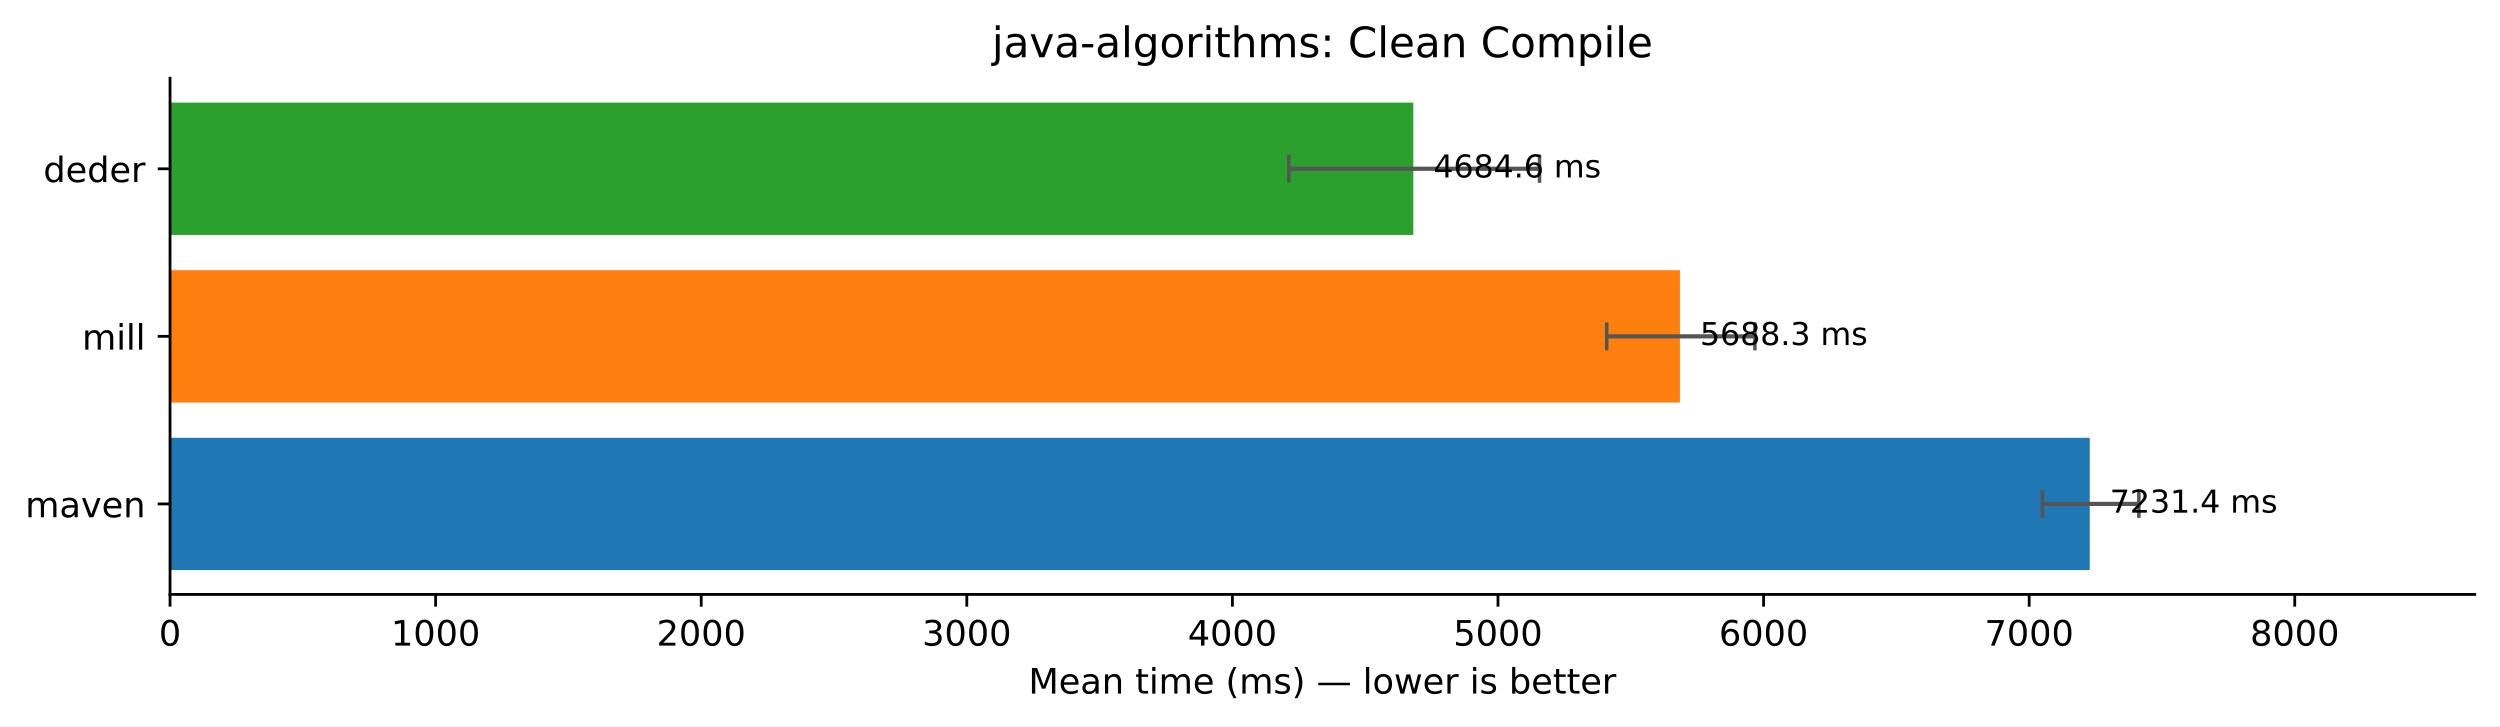
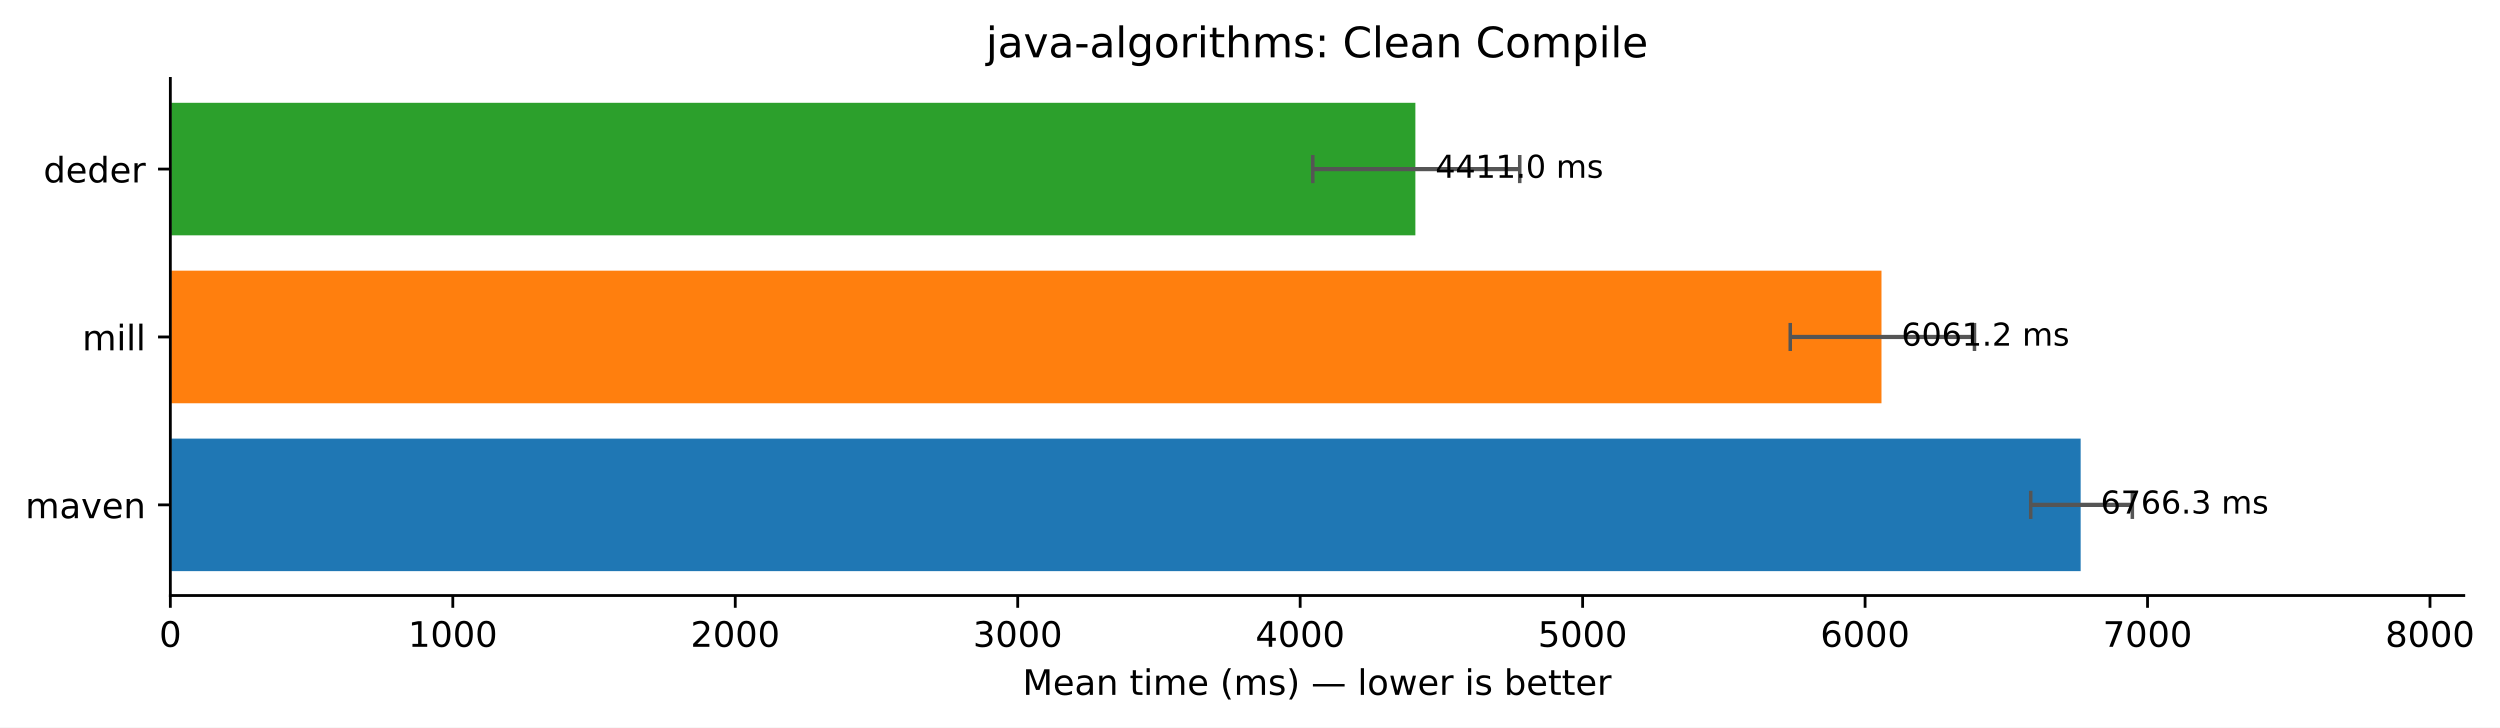
- <svg xmlns="http://www.w3.org/2000/svg" xmlns:xlink="http://www.w3.org/1999/xlink" width="712.788pt" height="207.034pt" viewBox="0 0 712.788 207.034" version="1.1">
+ <svg xmlns="http://www.w3.org/2000/svg" xmlns:xlink="http://www.w3.org/1999/xlink" width="711.473pt" height="207.034pt" viewBox="0 0 711.473 207.034" version="1.1">
  <defs>
    <style type="text/css">*{stroke-linejoin: round; stroke-linecap: butt}</style>
  </defs>
  <g id="figure_1">
    <g id="patch_1">
-       <path d="M 0 207.034  L 712.788 207.034  L 712.788 0  L 0 0  z " style="fill: #ffffff" />
+       <path d="M 0 207.034  L 711.473 207.034  L 711.473 0  L 0 0  z " style="fill: #ffffff" />
    </g>
    <g id="axes_1">
      <g id="patch_2">
-         <path d="M 48.478 169.478  L 705.588 169.478  L 705.588 22.318  L 48.478 22.318  z " style="fill: #ffffff" />
+         <path d="M 48.478 169.478  L 701.162 169.478  L 701.162 22.318  L 48.478 22.318  z " style="fill: #ffffff" />
      </g>
      <g id="patch_3">
-         <path d="M 48.478 162.789  L 596.07 162.789  L 596.07 124.566  L 48.478 124.566  z " clip-path="url(#p65ac03892c)" style="fill: #1f77b4; stroke: #ffffff; stroke-width: 0.5; stroke-linejoin: miter" />
+         <path d="M 48.478 162.789  L 592.382 162.789  L 592.382 124.566  L 48.478 124.566  z " clip-path="url(#pa1341f1d83)" style="fill: #1f77b4; stroke: #ffffff; stroke-width: 0.5; stroke-linejoin: miter" />
      </g>
      <g id="patch_4">
-         <path d="M 48.478 115.01  L 479.221 115.01  L 479.221 76.786  L 48.478 76.786  z " clip-path="url(#p65ac03892c)" style="fill: #ff7f0e; stroke: #ffffff; stroke-width: 0.5; stroke-linejoin: miter" />
+         <path d="M 48.478 115.01  L 535.699 115.01  L 535.699 76.786  L 48.478 76.786  z " clip-path="url(#pa1341f1d83)" style="fill: #ff7f0e; stroke: #ffffff; stroke-width: 0.5; stroke-linejoin: miter" />
      </g>
      <g id="patch_5">
-         <path d="M 48.478 67.231  L 403.212 67.231  L 403.212 29.007  L 48.478 29.007  z " clip-path="url(#p65ac03892c)" style="fill: #2ca02c; stroke: #ffffff; stroke-width: 0.5; stroke-linejoin: miter" />
+         <path d="M 48.478 67.231  L 403.05 67.231  L 403.05 29.007  L 48.478 29.007  z " clip-path="url(#pa1341f1d83)" style="fill: #2ca02c; stroke: #ffffff; stroke-width: 0.5; stroke-linejoin: miter" />
      </g>
      <g id="matplotlib.axis_1">
        <g id="xtick_1">
          <g id="line2d_1">
            <defs>
-               <path id="m647075b4b7" d="M 0 0  L 0 3.5  " style="stroke: #000000; stroke-width: 0.8" />
+               <path id="ma9747831ec" d="M 0 0  L 0 3.5  " style="stroke: #000000; stroke-width: 0.8" />
            </defs>
            <g>
-               <use xlink:href="#m647075b4b7" x="48.478" y="169.478" style="stroke: #000000; stroke-width: 0.8" />
+               <use xlink:href="#ma9747831ec" x="48.478" y="169.478" style="stroke: #000000; stroke-width: 0.8" />
            </g>
          </g>
          <g id="text_1">
            <g transform="translate(45.29688 184.0766) scale(0.1 -0.1)">
              <defs>
                <path id="DejaVuSans-30" d="M 2034 4250  Q 1547 4250 1301 3770  Q 1056 3291 1056 2328  Q 1056 1369 1301 889  Q 1547 409 2034 409  Q 2525 409 2770 889  Q 3016 1369 3016 2328  Q 3016 3291 2770 3770  Q 2525 4250 2034 4250  z M 2034 4750  Q 2819 4750 3233 4129  Q 3647 3509 3647 2328  Q 3647 1150 3233 529  Q 2819 -91 2034 -91  Q 1250 -91 836 529  Q 422 1150 422 2328  Q 422 3509 836 4129  Q 1250 4750 2034 4750  z " transform="scale(0.015625)" />
              </defs>
              <use xlink:href="#DejaVuSans-30" />
            </g>
          </g>
        </g>
        <g id="xtick_2">
          <g id="line2d_2">
            <g>
-               <use xlink:href="#m647075b4b7" x="124.202" y="169.478" style="stroke: #000000; stroke-width: 0.8" />
+               <use xlink:href="#ma9747831ec" x="128.862" y="169.478" style="stroke: #000000; stroke-width: 0.8" />
            </g>
          </g>
          <g id="text_2">
-             <g transform="translate(111.4772 184.0766) scale(0.1 -0.1)">
+             <g transform="translate(116.1369 184.0766) scale(0.1 -0.1)">
              <defs>
                <path id="DejaVuSans-31" d="M 794 531  L 1825 531  L 1825 4091  L 703 3866  L 703 4441  L 1819 4666  L 2450 4666  L 2450 531  L 3481 531  L 3481 0  L 794 0  L 794 531  z " transform="scale(0.015625)" />
              </defs>
              <use xlink:href="#DejaVuSans-31" />
              <use xlink:href="#DejaVuSans-30" transform="translate(63.62305 0)" />
              <use xlink:href="#DejaVuSans-30" transform="translate(127.2461 0)" />
              <use xlink:href="#DejaVuSans-30" transform="translate(190.8691 0)" />
            </g>
          </g>
        </g>
        <g id="xtick_3">
          <g id="line2d_3">
            <g>
-               <use xlink:href="#m647075b4b7" x="199.926" y="169.478" style="stroke: #000000; stroke-width: 0.8" />
+               <use xlink:href="#ma9747831ec" x="209.246" y="169.478" style="stroke: #000000; stroke-width: 0.8" />
            </g>
          </g>
          <g id="text_3">
-             <g transform="translate(187.2012 184.0766) scale(0.1 -0.1)">
+             <g transform="translate(196.5207 184.0766) scale(0.1 -0.1)">
              <defs>
                <path id="DejaVuSans-32" d="M 1228 531  L 3431 531  L 3431 0  L 469 0  L 469 531  Q 828 903 1448 1529  Q 2069 2156 2228 2338  Q 2531 2678 2651 2914  Q 2772 3150 2772 3378  Q 2772 3750 2511 3984  Q 2250 4219 1831 4219  Q 1534 4219 1204 4116  Q 875 4013 500 3803  L 500 4441  Q 881 4594 1212 4672  Q 1544 4750 1819 4750  Q 2544 4750 2975 4387  Q 3406 4025 3406 3419  Q 3406 3131 3298 2873  Q 3191 2616 2906 2266  Q 2828 2175 2409 1742  Q 1991 1309 1228 531  z " transform="scale(0.015625)" />
              </defs>
              <use xlink:href="#DejaVuSans-32" />
              <use xlink:href="#DejaVuSans-30" transform="translate(63.62305 0)" />
              <use xlink:href="#DejaVuSans-30" transform="translate(127.2461 0)" />
              <use xlink:href="#DejaVuSans-30" transform="translate(190.8691 0)" />
            </g>
          </g>
        </g>
        <g id="xtick_4">
          <g id="line2d_4">
            <g>
-               <use xlink:href="#m647075b4b7" x="275.65" y="169.478" style="stroke: #000000; stroke-width: 0.8" />
+               <use xlink:href="#ma9747831ec" x="289.63" y="169.478" style="stroke: #000000; stroke-width: 0.8" />
            </g>
          </g>
          <g id="text_4">
-             <g transform="translate(262.9252 184.0766) scale(0.1 -0.1)">
+             <g transform="translate(276.9045 184.0766) scale(0.1 -0.1)">
              <defs>
                <path id="DejaVuSans-33" d="M 2597 2516  Q 3050 2419 3304 2112  Q 3559 1806 3559 1356  Q 3559 666 3084 287  Q 2609 -91 1734 -91  Q 1441 -91 1130 -33  Q 819 25 488 141  L 488 750  Q 750 597 1062 519  Q 1375 441 1716 441  Q 2309 441 2620 675  Q 2931 909 2931 1356  Q 2931 1769 2642 2001  Q 2353 2234 1838 2234  L 1294 2234  L 1294 2753  L 1863 2753  Q 2328 2753 2575 2939  Q 2822 3125 2822 3475  Q 2822 3834 2567 4026  Q 2313 4219 1838 4219  Q 1578 4219 1281 4162  Q 984 4106 628 3988  L 628 4550  Q 988 4650 1302 4700  Q 1616 4750 1894 4750  Q 2613 4750 3031 4423  Q 3450 4097 3450 3541  Q 3450 3153 3228 2886  Q 3006 2619 2597 2516  z " transform="scale(0.015625)" />
              </defs>
              <use xlink:href="#DejaVuSans-33" />
              <use xlink:href="#DejaVuSans-30" transform="translate(63.62305 0)" />
              <use xlink:href="#DejaVuSans-30" transform="translate(127.2461 0)" />
              <use xlink:href="#DejaVuSans-30" transform="translate(190.8691 0)" />
            </g>
          </g>
        </g>
        <g id="xtick_5">
          <g id="line2d_5">
            <g>
-               <use xlink:href="#m647075b4b7" x="351.374" y="169.478" style="stroke: #000000; stroke-width: 0.8" />
+               <use xlink:href="#ma9747831ec" x="370.013" y="169.478" style="stroke: #000000; stroke-width: 0.8" />
            </g>
          </g>
          <g id="text_5">
-             <g transform="translate(338.6493 184.0766) scale(0.1 -0.1)">
+             <g transform="translate(357.2883 184.0766) scale(0.1 -0.1)">
              <defs>
                <path id="DejaVuSans-34" d="M 2419 4116  L 825 1625  L 2419 1625  L 2419 4116  z M 2253 4666  L 3047 4666  L 3047 1625  L 3713 1625  L 3713 1100  L 3047 1100  L 3047 0  L 2419 0  L 2419 1100  L 313 1100  L 313 1709  L 2253 4666  z " transform="scale(0.015625)" />
              </defs>
              <use xlink:href="#DejaVuSans-34" />
              <use xlink:href="#DejaVuSans-30" transform="translate(63.62305 0)" />
              <use xlink:href="#DejaVuSans-30" transform="translate(127.2461 0)" />
              <use xlink:href="#DejaVuSans-30" transform="translate(190.8691 0)" />
            </g>
          </g>
        </g>
        <g id="xtick_6">
          <g id="line2d_6">
            <g>
-               <use xlink:href="#m647075b4b7" x="427.098" y="169.478" style="stroke: #000000; stroke-width: 0.8" />
+               <use xlink:href="#ma9747831ec" x="450.397" y="169.478" style="stroke: #000000; stroke-width: 0.8" />
            </g>
          </g>
          <g id="text_6">
-             <g transform="translate(414.3733 184.0766) scale(0.1 -0.1)">
+             <g transform="translate(437.6721 184.0766) scale(0.1 -0.1)">
              <defs>
                <path id="DejaVuSans-35" d="M 691 4666  L 3169 4666  L 3169 4134  L 1269 4134  L 1269 2991  Q 1406 3038 1543 3061  Q 1681 3084 1819 3084  Q 2600 3084 3056 2656  Q 3513 2228 3513 1497  Q 3513 744 3044 326  Q 2575 -91 1722 -91  Q 1428 -91 1123 -41  Q 819 9 494 109  L 494 744  Q 775 591 1075 516  Q 1375 441 1709 441  Q 2250 441 2565 725  Q 2881 1009 2881 1497  Q 2881 1984 2565 2268  Q 2250 2553 1709 2553  Q 1456 2553 1204 2497  Q 953 2441 691 2322  L 691 4666  z " transform="scale(0.015625)" />
              </defs>
              <use xlink:href="#DejaVuSans-35" />
              <use xlink:href="#DejaVuSans-30" transform="translate(63.62305 0)" />
              <use xlink:href="#DejaVuSans-30" transform="translate(127.2461 0)" />
              <use xlink:href="#DejaVuSans-30" transform="translate(190.8691 0)" />
            </g>
          </g>
        </g>
        <g id="xtick_7">
          <g id="line2d_7">
            <g>
-               <use xlink:href="#m647075b4b7" x="502.822" y="169.478" style="stroke: #000000; stroke-width: 0.8" />
+               <use xlink:href="#ma9747831ec" x="530.781" y="169.478" style="stroke: #000000; stroke-width: 0.8" />
            </g>
          </g>
          <g id="text_7">
-             <g transform="translate(490.0974 184.0766) scale(0.1 -0.1)">
+             <g transform="translate(518.0559 184.0766) scale(0.1 -0.1)">
              <defs>
                <path id="DejaVuSans-36" d="M 2113 2584  Q 1688 2584 1439 2293  Q 1191 2003 1191 1497  Q 1191 994 1439 701  Q 1688 409 2113 409  Q 2538 409 2786 701  Q 3034 994 3034 1497  Q 3034 2003 2786 2293  Q 2538 2584 2113 2584  z M 3366 4563  L 3366 3988  Q 3128 4100 2886 4159  Q 2644 4219 2406 4219  Q 1781 4219 1451 3797  Q 1122 3375 1075 2522  Q 1259 2794 1537 2939  Q 1816 3084 2150 3084  Q 2853 3084 3261 2657  Q 3669 2231 3669 1497  Q 3669 778 3244 343  Q 2819 -91 2113 -91  Q 1303 -91 875 529  Q 447 1150 447 2328  Q 447 3434 972 4092  Q 1497 4750 2381 4750  Q 2619 4750 2861 4703  Q 3103 4656 3366 4563  z " transform="scale(0.015625)" />
              </defs>
              <use xlink:href="#DejaVuSans-36" />
              <use xlink:href="#DejaVuSans-30" transform="translate(63.62305 0)" />
              <use xlink:href="#DejaVuSans-30" transform="translate(127.2461 0)" />
              <use xlink:href="#DejaVuSans-30" transform="translate(190.8691 0)" />
            </g>
          </g>
        </g>
        <g id="xtick_8">
          <g id="line2d_8">
            <g>
-               <use xlink:href="#m647075b4b7" x="578.546" y="169.478" style="stroke: #000000; stroke-width: 0.8" />
+               <use xlink:href="#ma9747831ec" x="611.165" y="169.478" style="stroke: #000000; stroke-width: 0.8" />
            </g>
          </g>
          <g id="text_8">
-             <g transform="translate(565.8214 184.0766) scale(0.1 -0.1)">
+             <g transform="translate(598.4397 184.0766) scale(0.1 -0.1)">
              <defs>
                <path id="DejaVuSans-37" d="M 525 4666  L 3525 4666  L 3525 4397  L 1831 0  L 1172 0  L 2766 4134  L 525 4134  L 525 4666  z " transform="scale(0.015625)" />
              </defs>
              <use xlink:href="#DejaVuSans-37" />
              <use xlink:href="#DejaVuSans-30" transform="translate(63.62305 0)" />
              <use xlink:href="#DejaVuSans-30" transform="translate(127.2461 0)" />
              <use xlink:href="#DejaVuSans-30" transform="translate(190.8691 0)" />
            </g>
          </g>
        </g>
        <g id="xtick_9">
          <g id="line2d_9">
            <g>
-               <use xlink:href="#m647075b4b7" x="654.27" y="169.478" style="stroke: #000000; stroke-width: 0.8" />
+               <use xlink:href="#ma9747831ec" x="691.548" y="169.478" style="stroke: #000000; stroke-width: 0.8" />
            </g>
          </g>
          <g id="text_9">
-             <g transform="translate(641.5454 184.0766) scale(0.1 -0.1)">
+             <g transform="translate(678.8235 184.0766) scale(0.1 -0.1)">
              <defs>
                <path id="DejaVuSans-38" d="M 2034 2216  Q 1584 2216 1326 1975  Q 1069 1734 1069 1313  Q 1069 891 1326 650  Q 1584 409 2034 409  Q 2484 409 2743 651  Q 3003 894 3003 1313  Q 3003 1734 2745 1975  Q 2488 2216 2034 2216  z M 1403 2484  Q 997 2584 770 2862  Q 544 3141 544 3541  Q 544 4100 942 4425  Q 1341 4750 2034 4750  Q 2731 4750 3128 4425  Q 3525 4100 3525 3541  Q 3525 3141 3298 2862  Q 3072 2584 2669 2484  Q 3125 2378 3379 2068  Q 3634 1759 3634 1313  Q 3634 634 3220 271  Q 2806 -91 2034 -91  Q 1263 -91 848 271  Q 434 634 434 1313  Q 434 1759 690 2068  Q 947 2378 1403 2484  z M 1172 3481  Q 1172 3119 1398 2916  Q 1625 2713 2034 2713  Q 2441 2713 2670 2916  Q 2900 3119 2900 3481  Q 2900 3844 2670 4047  Q 2441 4250 2034 4250  Q 1625 4250 1398 4047  Q 1172 3844 1172 3481  z " transform="scale(0.015625)" />
              </defs>
              <use xlink:href="#DejaVuSans-38" />
              <use xlink:href="#DejaVuSans-30" transform="translate(63.62305 0)" />
              <use xlink:href="#DejaVuSans-30" transform="translate(127.2461 0)" />
              <use xlink:href="#DejaVuSans-30" transform="translate(190.8691 0)" />
            </g>
          </g>
        </g>
        <g id="text_10">
-           <g transform="translate(293.2362 197.7547) scale(0.1 -0.1)">
+           <g transform="translate(291.0233 197.7547) scale(0.1 -0.1)">
            <defs>
              <path id="DejaVuSans-4d" d="M 628 4666  L 1569 4666  L 2759 1491  L 3956 4666  L 4897 4666  L 4897 0  L 4281 0  L 4281 4097  L 3078 897  L 2444 897  L 1241 4097  L 1241 0  L 628 0  L 628 4666  z " transform="scale(0.015625)" />
              <path id="DejaVuSans-65" d="M 3597 1894  L 3597 1613  L 953 1613  Q 991 1019 1311 708  Q 1631 397 2203 397  Q 2534 397 2845 478  Q 3156 559 3463 722  L 3463 178  Q 3153 47 2828 -22  Q 2503 -91 2169 -91  Q 1331 -91 842 396  Q 353 884 353 1716  Q 353 2575 817 3079  Q 1281 3584 2069 3584  Q 2775 3584 3186 3129  Q 3597 2675 3597 1894  z M 3022 2063  Q 3016 2534 2758 2815  Q 2500 3097 2075 3097  Q 1594 3097 1305 2825  Q 1016 2553 972 2059  L 3022 2063  z " transform="scale(0.015625)" />
              <path id="DejaVuSans-61" d="M 2194 1759  Q 1497 1759 1228 1600  Q 959 1441 959 1056  Q 959 750 1161 570  Q 1363 391 1709 391  Q 2188 391 2477 730  Q 2766 1069 2766 1631  L 2766 1759  L 2194 1759  z M 3341 1997  L 3341 0  L 2766 0  L 2766 531  Q 2569 213 2275 61  Q 1981 -91 1556 -91  Q 1019 -91 701 211  Q 384 513 384 1019  Q 384 1609 779 1909  Q 1175 2209 1959 2209  L 2766 2209  L 2766 2266  Q 2766 2663 2505 2880  Q 2244 3097 1772 3097  Q 1472 3097 1187 3025  Q 903 2953 641 2809  L 641 3341  Q 956 3463 1253 3523  Q 1550 3584 1831 3584  Q 2591 3584 2966 3190  Q 3341 2797 3341 1997  z " transform="scale(0.015625)" />
              <path id="DejaVuSans-6e" d="M 3513 2113  L 3513 0  L 2938 0  L 2938 2094  Q 2938 2591 2744 2837  Q 2550 3084 2163 3084  Q 1697 3084 1428 2787  Q 1159 2491 1159 1978  L 1159 0  L 581 0  L 581 3500  L 1159 3500  L 1159 2956  Q 1366 3272 1645 3428  Q 1925 3584 2291 3584  Q 2894 3584 3203 3211  Q 3513 2838 3513 2113  z " transform="scale(0.015625)" />
              <path id="DejaVuSans-20" transform="scale(0.015625)" />
              <path id="DejaVuSans-74" d="M 1172 4494  L 1172 3500  L 2356 3500  L 2356 3053  L 1172 3053  L 1172 1153  Q 1172 725 1289 603  Q 1406 481 1766 481  L 2356 481  L 2356 0  L 1766 0  Q 1100 0 847 248  Q 594 497 594 1153  L 594 3053  L 172 3053  L 172 3500  L 594 3500  L 594 4494  L 1172 4494  z " transform="scale(0.015625)" />
              <path id="DejaVuSans-69" d="M 603 3500  L 1178 3500  L 1178 0  L 603 0  L 603 3500  z M 603 4863  L 1178 4863  L 1178 4134  L 603 4134  L 603 4863  z " transform="scale(0.015625)" />
              <path id="DejaVuSans-6d" d="M 3328 2828  Q 3544 3216 3844 3400  Q 4144 3584 4550 3584  Q 5097 3584 5394 3201  Q 5691 2819 5691 2113  L 5691 0  L 5113 0  L 5113 2094  Q 5113 2597 4934 2840  Q 4756 3084 4391 3084  Q 3944 3084 3684 2787  Q 3425 2491 3425 1978  L 3425 0  L 2847 0  L 2847 2094  Q 2847 2600 2669 2842  Q 2491 3084 2119 3084  Q 1678 3084 1418 2786  Q 1159 2488 1159 1978  L 1159 0  L 581 0  L 581 3500  L 1159 3500  L 1159 2956  Q 1356 3278 1631 3431  Q 1906 3584 2284 3584  Q 2666 3584 2933 3390  Q 3200 3197 3328 2828  z " transform="scale(0.015625)" />
              <path id="DejaVuSans-28" d="M 1984 4856  Q 1566 4138 1362 3434  Q 1159 2731 1159 2009  Q 1159 1288 1364 580  Q 1569 -128 1984 -844  L 1484 -844  Q 1016 -109 783 600  Q 550 1309 550 2009  Q 550 2706 781 3412  Q 1013 4119 1484 4856  L 1984 4856  z " transform="scale(0.015625)" />
              <path id="DejaVuSans-73" d="M 2834 3397  L 2834 2853  Q 2591 2978 2328 3040  Q 2066 3103 1784 3103  Q 1356 3103 1142 2972  Q 928 2841 928 2578  Q 928 2378 1081 2264  Q 1234 2150 1697 2047  L 1894 2003  Q 2506 1872 2764 1633  Q 3022 1394 3022 966  Q 3022 478 2636 193  Q 2250 -91 1575 -91  Q 1294 -91 989 -36  Q 684 19 347 128  L 347 722  Q 666 556 975 473  Q 1284 391 1588 391  Q 1994 391 2212 530  Q 2431 669 2431 922  Q 2431 1156 2273 1281  Q 2116 1406 1581 1522  L 1381 1569  Q 847 1681 609 1914  Q 372 2147 372 2553  Q 372 3047 722 3315  Q 1072 3584 1716 3584  Q 2034 3584 2315 3537  Q 2597 3491 2834 3397  z " transform="scale(0.015625)" />
              <path id="DejaVuSans-29" d="M 513 4856  L 1013 4856  Q 1481 4119 1714 3412  Q 1947 2706 1947 2009  Q 1947 1309 1714 600  Q 1481 -109 1013 -844  L 513 -844  Q 928 -128 1133 580  Q 1338 1288 1338 2009  Q 1338 2731 1133 3434  Q 928 4138 513 4856  z " transform="scale(0.015625)" />
              <path id="DejaVuSans-2014" d="M 313 1978  L 6088 1978  L 6088 1528  L 313 1528  L 313 1978  z " transform="scale(0.015625)" />
              <path id="DejaVuSans-6c" d="M 603 4863  L 1178 4863  L 1178 0  L 603 0  L 603 4863  z " transform="scale(0.015625)" />
              <path id="DejaVuSans-6f" d="M 1959 3097  Q 1497 3097 1228 2736  Q 959 2375 959 1747  Q 959 1119 1226 758  Q 1494 397 1959 397  Q 2419 397 2687 759  Q 2956 1122 2956 1747  Q 2956 2369 2687 2733  Q 2419 3097 1959 3097  z M 1959 3584  Q 2709 3584 3137 3096  Q 3566 2609 3566 1747  Q 3566 888 3137 398  Q 2709 -91 1959 -91  Q 1206 -91 779 398  Q 353 888 353 1747  Q 353 2609 779 3096  Q 1206 3584 1959 3584  z " transform="scale(0.015625)" />
              <path id="DejaVuSans-77" d="M 269 3500  L 844 3500  L 1563 769  L 2278 3500  L 2956 3500  L 3675 769  L 4391 3500  L 4966 3500  L 4050 0  L 3372 0  L 2619 2869  L 1863 0  L 1184 0  L 269 3500  z " transform="scale(0.015625)" />
              <path id="DejaVuSans-72" d="M 2631 2963  Q 2534 3019 2420 3045  Q 2306 3072 2169 3072  Q 1681 3072 1420 2755  Q 1159 2438 1159 1844  L 1159 0  L 581 0  L 581 3500  L 1159 3500  L 1159 2956  Q 1341 3275 1631 3429  Q 1922 3584 2338 3584  Q 2397 3584 2469 3576  Q 2541 3569 2628 3553  L 2631 2963  z " transform="scale(0.015625)" />
              <path id="DejaVuSans-62" d="M 3116 1747  Q 3116 2381 2855 2742  Q 2594 3103 2138 3103  Q 1681 3103 1420 2742  Q 1159 2381 1159 1747  Q 1159 1113 1420 752  Q 1681 391 2138 391  Q 2594 391 2855 752  Q 3116 1113 3116 1747  z M 1159 2969  Q 1341 3281 1617 3432  Q 1894 3584 2278 3584  Q 2916 3584 3314 3078  Q 3713 2572 3713 1747  Q 3713 922 3314 415  Q 2916 -91 2278 -91  Q 1894 -91 1617 61  Q 1341 213 1159 525  L 1159 0  L 581 0  L 581 4863  L 1159 4863  L 1159 2969  z " transform="scale(0.015625)" />
            </defs>
            <use xlink:href="#DejaVuSans-4d" />
            <use xlink:href="#DejaVuSans-65" transform="translate(86.2793 0)" />
            <use xlink:href="#DejaVuSans-61" transform="translate(147.8027 0)" />
            <use xlink:href="#DejaVuSans-6e" transform="translate(209.082 0)" />
            <use xlink:href="#DejaVuSans-20" transform="translate(272.4609 0)" />
            <use xlink:href="#DejaVuSans-74" transform="translate(304.248 0)" />
            <use xlink:href="#DejaVuSans-69" transform="translate(343.457 0)" />
            <use xlink:href="#DejaVuSans-6d" transform="translate(371.2402 0)" />
            <use xlink:href="#DejaVuSans-65" transform="translate(468.6523 0)" />
            <use xlink:href="#DejaVuSans-20" transform="translate(530.1758 0)" />
            <use xlink:href="#DejaVuSans-28" transform="translate(561.9629 0)" />
            <use xlink:href="#DejaVuSans-6d" transform="translate(600.9766 0)" />
            <use xlink:href="#DejaVuSans-73" transform="translate(698.3887 0)" />
            <use xlink:href="#DejaVuSans-29" transform="translate(750.4883 0)" />
            <use xlink:href="#DejaVuSans-20" transform="translate(789.502 0)" />
            <use xlink:href="#DejaVuSans-2014" transform="translate(821.2891 0)" />
            <use xlink:href="#DejaVuSans-20" transform="translate(921.2891 0)" />
            <use xlink:href="#DejaVuSans-6c" transform="translate(953.0762 0)" />
            <use xlink:href="#DejaVuSans-6f" transform="translate(980.8594 0)" />
            <use xlink:href="#DejaVuSans-77" transform="translate(1042.041 0)" />
            <use xlink:href="#DejaVuSans-65" transform="translate(1123.828 0)" />
            <use xlink:href="#DejaVuSans-72" transform="translate(1185.352 0)" />
            <use xlink:href="#DejaVuSans-20" transform="translate(1226.465 0)" />
            <use xlink:href="#DejaVuSans-69" transform="translate(1258.252 0)" />
            <use xlink:href="#DejaVuSans-73" transform="translate(1286.035 0)" />
            <use xlink:href="#DejaVuSans-20" transform="translate(1338.135 0)" />
            <use xlink:href="#DejaVuSans-62" transform="translate(1369.922 0)" />
            <use xlink:href="#DejaVuSans-65" transform="translate(1433.398 0)" />
            <use xlink:href="#DejaVuSans-74" transform="translate(1494.922 0)" />
            <use xlink:href="#DejaVuSans-74" transform="translate(1534.131 0)" />
            <use xlink:href="#DejaVuSans-65" transform="translate(1573.34 0)" />
            <use xlink:href="#DejaVuSans-72" transform="translate(1634.863 0)" />
          </g>
        </g>
      </g>
      <g id="matplotlib.axis_2">
        <g id="ytick_1">
          <g id="line2d_10">
            <defs>
-               <path id="med1aef497d" d="M 0 0  L -3.5 0  " style="stroke: #000000; stroke-width: 0.8" />
+               <path id="mb417dca0fc" d="M 0 0  L -3.5 0  " style="stroke: #000000; stroke-width: 0.8" />
            </defs>
            <g>
-               <use xlink:href="#med1aef497d" x="48.478" y="143.677" style="stroke: #000000; stroke-width: 0.8" />
+               <use xlink:href="#mb417dca0fc" x="48.478" y="143.677" style="stroke: #000000; stroke-width: 0.8" />
            </g>
          </g>
          <g id="text_11">
            <g transform="translate(7.2 147.4766) scale(0.1 -0.1)">
              <defs>
                <path id="DejaVuSans-76" d="M 191 3500  L 800 3500  L 1894 563  L 2988 3500  L 3597 3500  L 2284 0  L 1503 0  L 191 3500  z " transform="scale(0.015625)" />
              </defs>
              <use xlink:href="#DejaVuSans-6d" />
              <use xlink:href="#DejaVuSans-61" transform="translate(97.41211 0)" />
              <use xlink:href="#DejaVuSans-76" transform="translate(158.6914 0)" />
              <use xlink:href="#DejaVuSans-65" transform="translate(217.8711 0)" />
              <use xlink:href="#DejaVuSans-6e" transform="translate(279.3945 0)" />
            </g>
          </g>
        </g>
        <g id="ytick_2">
          <g id="line2d_11">
            <g>
-               <use xlink:href="#med1aef497d" x="48.478" y="95.898" style="stroke: #000000; stroke-width: 0.8" />
+               <use xlink:href="#mb417dca0fc" x="48.478" y="95.898" style="stroke: #000000; stroke-width: 0.8" />
            </g>
          </g>
          <g id="text_12">
            <g transform="translate(23.40312 99.69734) scale(0.1 -0.1)">
              <use xlink:href="#DejaVuSans-6d" />
              <use xlink:href="#DejaVuSans-69" transform="translate(97.41211 0)" />
              <use xlink:href="#DejaVuSans-6c" transform="translate(125.1953 0)" />
              <use xlink:href="#DejaVuSans-6c" transform="translate(152.9785 0)" />
            </g>
          </g>
        </g>
        <g id="ytick_3">
          <g id="line2d_12">
            <g>
-               <use xlink:href="#med1aef497d" x="48.478" y="48.119" style="stroke: #000000; stroke-width: 0.8" />
+               <use xlink:href="#mb417dca0fc" x="48.478" y="48.119" style="stroke: #000000; stroke-width: 0.8" />
            </g>
          </g>
          <g id="text_13">
            <g transform="translate(12.36406 51.91812) scale(0.1 -0.1)">
              <defs>
                <path id="DejaVuSans-64" d="M 2906 2969  L 2906 4863  L 3481 4863  L 3481 0  L 2906 0  L 2906 525  Q 2725 213 2448 61  Q 2172 -91 1784 -91  Q 1150 -91 751 415  Q 353 922 353 1747  Q 353 2572 751 3078  Q 1150 3584 1784 3584  Q 2172 3584 2448 3432  Q 2725 3281 2906 2969  z M 947 1747  Q 947 1113 1208 752  Q 1469 391 1925 391  Q 2381 391 2643 752  Q 2906 1113 2906 1747  Q 2906 2381 2643 2742  Q 2381 3103 1925 3103  Q 1469 3103 1208 2742  Q 947 2381 947 1747  z " transform="scale(0.015625)" />
              </defs>
              <use xlink:href="#DejaVuSans-64" />
              <use xlink:href="#DejaVuSans-65" transform="translate(63.47656 0)" />
              <use xlink:href="#DejaVuSans-64" transform="translate(125 0)" />
              <use xlink:href="#DejaVuSans-65" transform="translate(188.4766 0)" />
              <use xlink:href="#DejaVuSans-72" transform="translate(250 0)" />
            </g>
          </g>
        </g>
      </g>
      <g id="LineCollection_1">
-         <path d="M 582.319 143.677  L 609.82 143.677  " clip-path="url(#p65ac03892c)" style="fill: none; stroke: #555555; stroke-width: 1.2" />
-         <path d="M 458.094 95.898  L 500.348 95.898  " clip-path="url(#p65ac03892c)" style="fill: none; stroke: #555555; stroke-width: 1.2" />
-         <path d="M 367.481 48.119  L 438.942 48.119  " clip-path="url(#p65ac03892c)" style="fill: none; stroke: #555555; stroke-width: 1.2" />
+         <path d="M 577.924 143.677  L 606.84 143.677  " clip-path="url(#pa1341f1d83)" style="fill: none; stroke: #555555; stroke-width: 1.2" />
+         <path d="M 509.487 95.898  L 561.912 95.898  " clip-path="url(#pa1341f1d83)" style="fill: none; stroke: #555555; stroke-width: 1.2" />
+         <path d="M 373.601 48.119  L 432.499 48.119  " clip-path="url(#pa1341f1d83)" style="fill: none; stroke: #555555; stroke-width: 1.2" />
      </g>
      <g id="line2d_13">
        <defs>
-           <path id="m95c2fedfd6" d="M 0 4  L 0 -4  " style="stroke: #555555" />
+           <path id="mce6ff5db61" d="M 0 4  L 0 -4  " style="stroke: #555555" />
        </defs>
-         <g clip-path="url(#p65ac03892c)">
-           <use xlink:href="#m95c2fedfd6" x="582.319" y="143.677" style="fill: #1f77b4; stroke: #555555" />
-           <use xlink:href="#m95c2fedfd6" x="458.094" y="95.898" style="fill: #1f77b4; stroke: #555555" />
-           <use xlink:href="#m95c2fedfd6" x="367.481" y="48.119" style="fill: #1f77b4; stroke: #555555" />
+         <g clip-path="url(#pa1341f1d83)">
+           <use xlink:href="#mce6ff5db61" x="577.924" y="143.677" style="fill: #1f77b4; stroke: #555555" />
+           <use xlink:href="#mce6ff5db61" x="509.487" y="95.898" style="fill: #1f77b4; stroke: #555555" />
+           <use xlink:href="#mce6ff5db61" x="373.601" y="48.119" style="fill: #1f77b4; stroke: #555555" />
        </g>
      </g>
      <g id="line2d_14">
-         <g clip-path="url(#p65ac03892c)">
-           <use xlink:href="#m95c2fedfd6" x="609.82" y="143.677" style="fill: #1f77b4; stroke: #555555" />
-           <use xlink:href="#m95c2fedfd6" x="500.348" y="95.898" style="fill: #1f77b4; stroke: #555555" />
-           <use xlink:href="#m95c2fedfd6" x="438.942" y="48.119" style="fill: #1f77b4; stroke: #555555" />
+         <g clip-path="url(#pa1341f1d83)">
+           <use xlink:href="#mce6ff5db61" x="606.84" y="143.677" style="fill: #1f77b4; stroke: #555555" />
+           <use xlink:href="#mce6ff5db61" x="561.912" y="95.898" style="fill: #1f77b4; stroke: #555555" />
+           <use xlink:href="#mce6ff5db61" x="432.499" y="48.119" style="fill: #1f77b4; stroke: #555555" />
        </g>
      </g>
      <g id="patch_6">
        <path d="M 48.478 169.478  L 48.478 22.318  " style="fill: none; stroke: #000000; stroke-width: 0.8; stroke-linejoin: miter; stroke-linecap: square" />
      </g>
      <g id="patch_7">
-         <path d="M 48.478 169.478  L 705.588 169.478  " style="fill: none; stroke: #000000; stroke-width: 0.8; stroke-linejoin: miter; stroke-linecap: square" />
+         <path d="M 48.478 169.478  L 701.162 169.478  " style="fill: none; stroke: #000000; stroke-width: 0.8; stroke-linejoin: miter; stroke-linecap: square" />
      </g>
      <g id="text_14">
-         <g transform="translate(601.5457 146.1608) scale(0.09 -0.09)">
+         <g transform="translate(597.8206 146.1608) scale(0.09 -0.09)">
          <defs>
            <path id="DejaVuSans-2e" d="M 684 794  L 1344 794  L 1344 0  L 684 0  L 684 794  z " transform="scale(0.015625)" />
          </defs>
-           <use xlink:href="#DejaVuSans-37" />
-           <use xlink:href="#DejaVuSans-32" transform="translate(63.62305 0)" />
-           <use xlink:href="#DejaVuSans-33" transform="translate(127.2461 0)" />
-           <use xlink:href="#DejaVuSans-31" transform="translate(190.8691 0)" />
-           <use xlink:href="#DejaVuSans-2e" transform="translate(254.4922 0)" />
-           <use xlink:href="#DejaVuSans-34" transform="translate(286.2793 0)" />
-           <use xlink:href="#DejaVuSans-20" transform="translate(349.9023 0)" />
-           <use xlink:href="#DejaVuSans-6d" transform="translate(381.6895 0)" />
-           <use xlink:href="#DejaVuSans-73" transform="translate(479.1016 0)" />
-         </g>
-       </g>
-       <g id="text_15">
-         <g transform="translate(484.6968 98.38156) scale(0.09 -0.09)">
-           <use xlink:href="#DejaVuSans-35" />
-           <use xlink:href="#DejaVuSans-36" transform="translate(63.62305 0)" />
-           <use xlink:href="#DejaVuSans-38" transform="translate(127.2461 0)" />
-           <use xlink:href="#DejaVuSans-38" transform="translate(190.8691 0)" />
+           <use xlink:href="#DejaVuSans-36" />
+           <use xlink:href="#DejaVuSans-37" transform="translate(63.62305 0)" />
+           <use xlink:href="#DejaVuSans-36" transform="translate(127.2461 0)" />
+           <use xlink:href="#DejaVuSans-36" transform="translate(190.8691 0)" />
          <use xlink:href="#DejaVuSans-2e" transform="translate(254.4922 0)" />
          <use xlink:href="#DejaVuSans-33" transform="translate(286.2793 0)" />
          <use xlink:href="#DejaVuSans-20" transform="translate(349.9023 0)" />
          <use xlink:href="#DejaVuSans-6d" transform="translate(381.6895 0)" />
          <use xlink:href="#DejaVuSans-73" transform="translate(479.1016 0)" />
        </g>
      </g>
-       <g id="text_16">
-         <g transform="translate(408.6875 50.60234) scale(0.09 -0.09)">
-           <use xlink:href="#DejaVuSans-34" />
-           <use xlink:href="#DejaVuSans-36" transform="translate(63.62305 0)" />
-           <use xlink:href="#DejaVuSans-38" transform="translate(127.2461 0)" />
-           <use xlink:href="#DejaVuSans-34" transform="translate(190.8691 0)" />
+       <g id="text_15">
+         <g transform="translate(541.1384 98.38156) scale(0.09 -0.09)">
+           <use xlink:href="#DejaVuSans-36" />
+           <use xlink:href="#DejaVuSans-30" transform="translate(63.62305 0)" />
+           <use xlink:href="#DejaVuSans-36" transform="translate(127.2461 0)" />
+           <use xlink:href="#DejaVuSans-31" transform="translate(190.8691 0)" />
          <use xlink:href="#DejaVuSans-2e" transform="translate(254.4922 0)" />
-           <use xlink:href="#DejaVuSans-36" transform="translate(286.2793 0)" />
+           <use xlink:href="#DejaVuSans-32" transform="translate(286.2793 0)" />
          <use xlink:href="#DejaVuSans-20" transform="translate(349.9023 0)" />
          <use xlink:href="#DejaVuSans-6d" transform="translate(381.6895 0)" />
          <use xlink:href="#DejaVuSans-73" transform="translate(479.1016 0)" />
        </g>
      </g>
+       <g id="text_16">
+         <g transform="translate(408.4888 50.60234) scale(0.09 -0.09)">
+           <use xlink:href="#DejaVuSans-34" />
+           <use xlink:href="#DejaVuSans-34" transform="translate(63.62305 0)" />
+           <use xlink:href="#DejaVuSans-31" transform="translate(127.2461 0)" />
+           <use xlink:href="#DejaVuSans-31" transform="translate(190.8691 0)" />
+           <use xlink:href="#DejaVuSans-2e" transform="translate(254.4922 0)" />
+           <use xlink:href="#DejaVuSans-30" transform="translate(286.2793 0)" />
+           <use xlink:href="#DejaVuSans-20" transform="translate(349.9023 0)" />
+           <use xlink:href="#DejaVuSans-6d" transform="translate(381.6895 0)" />
+           <use xlink:href="#DejaVuSans-73" transform="translate(479.1016 0)" />
+         </g>
+       </g>
      <g id="text_17">
-         <g transform="translate(282.8116 16.31812) scale(0.12 -0.12)">
+         <g transform="translate(280.5986 16.31812) scale(0.12 -0.12)">
          <defs>
            <path id="DejaVuSans-6a" d="M 603 3500  L 1178 3500  L 1178 -63  Q 1178 -731 923 -1031  Q 669 -1331 103 -1331  L -116 -1331  L -116 -844  L 38 -844  Q 366 -844 484 -692  Q 603 -541 603 -63  L 603 3500  z M 603 4863  L 1178 4863  L 1178 4134  L 603 4134  L 603 4863  z " transform="scale(0.015625)" />
            <path id="DejaVuSans-2d" d="M 313 2009  L 1997 2009  L 1997 1497  L 313 1497  L 313 2009  z " transform="scale(0.015625)" />
            <path id="DejaVuSans-67" d="M 2906 1791  Q 2906 2416 2648 2759  Q 2391 3103 1925 3103  Q 1463 3103 1205 2759  Q 947 2416 947 1791  Q 947 1169 1205 825  Q 1463 481 1925 481  Q 2391 481 2648 825  Q 2906 1169 2906 1791  z M 3481 434  Q 3481 -459 3084 -895  Q 2688 -1331 1869 -1331  Q 1566 -1331 1297 -1286  Q 1028 -1241 775 -1147  L 775 -588  Q 1028 -725 1275 -790  Q 1522 -856 1778 -856  Q 2344 -856 2625 -561  Q 2906 -266 2906 331  L 2906 616  Q 2728 306 2450 153  Q 2172 0 1784 0  Q 1141 0 747 490  Q 353 981 353 1791  Q 353 2603 747 3093  Q 1141 3584 1784 3584  Q 2172 3584 2450 3431  Q 2728 3278 2906 2969  L 2906 3500  L 3481 3500  L 3481 434  z " transform="scale(0.015625)" />
            <path id="DejaVuSans-68" d="M 3513 2113  L 3513 0  L 2938 0  L 2938 2094  Q 2938 2591 2744 2837  Q 2550 3084 2163 3084  Q 1697 3084 1428 2787  Q 1159 2491 1159 1978  L 1159 0  L 581 0  L 581 4863  L 1159 4863  L 1159 2956  Q 1366 3272 1645 3428  Q 1925 3584 2291 3584  Q 2894 3584 3203 3211  Q 3513 2838 3513 2113  z " transform="scale(0.015625)" />
            <path id="DejaVuSans-3a" d="M 750 794  L 1409 794  L 1409 0  L 750 0  L 750 794  z M 750 3309  L 1409 3309  L 1409 2516  L 750 2516  L 750 3309  z " transform="scale(0.015625)" />
            <path id="DejaVuSans-43" d="M 4122 4306  L 4122 3641  Q 3803 3938 3442 4084  Q 3081 4231 2675 4231  Q 1875 4231 1450 3742  Q 1025 3253 1025 2328  Q 1025 1406 1450 917  Q 1875 428 2675 428  Q 3081 428 3442 575  Q 3803 722 4122 1019  L 4122 359  Q 3791 134 3420 21  Q 3050 -91 2638 -91  Q 1578 -91 968 557  Q 359 1206 359 2328  Q 359 3453 968 4101  Q 1578 4750 2638 4750  Q 3056 4750 3426 4639  Q 3797 4528 4122 4306  z " transform="scale(0.015625)" />
            <path id="DejaVuSans-70" d="M 1159 525  L 1159 -1331  L 581 -1331  L 581 3500  L 1159 3500  L 1159 2969  Q 1341 3281 1617 3432  Q 1894 3584 2278 3584  Q 2916 3584 3314 3078  Q 3713 2572 3713 1747  Q 3713 922 3314 415  Q 2916 -91 2278 -91  Q 1894 -91 1617 61  Q 1341 213 1159 525  z M 3116 1747  Q 3116 2381 2855 2742  Q 2594 3103 2138 3103  Q 1681 3103 1420 2742  Q 1159 2381 1159 1747  Q 1159 1113 1420 752  Q 1681 391 2138 391  Q 2594 391 2855 752  Q 3116 1113 3116 1747  z " transform="scale(0.015625)" />
          </defs>
          <use xlink:href="#DejaVuSans-6a" />
          <use xlink:href="#DejaVuSans-61" transform="translate(27.7832 0)" />
          <use xlink:href="#DejaVuSans-76" transform="translate(89.0625 0)" />
          <use xlink:href="#DejaVuSans-61" transform="translate(148.2422 0)" />
          <use xlink:href="#DejaVuSans-2d" transform="translate(209.5215 0)" />
          <use xlink:href="#DejaVuSans-61" transform="translate(245.6055 0)" />
          <use xlink:href="#DejaVuSans-6c" transform="translate(306.8848 0)" />
          <use xlink:href="#DejaVuSans-67" transform="translate(334.668 0)" />
          <use xlink:href="#DejaVuSans-6f" transform="translate(398.1445 0)" />
          <use xlink:href="#DejaVuSans-72" transform="translate(459.3262 0)" />
          <use xlink:href="#DejaVuSans-69" transform="translate(500.4395 0)" />
          <use xlink:href="#DejaVuSans-74" transform="translate(528.2227 0)" />
          <use xlink:href="#DejaVuSans-68" transform="translate(567.4316 0)" />
          <use xlink:href="#DejaVuSans-6d" transform="translate(630.8105 0)" />
          <use xlink:href="#DejaVuSans-73" transform="translate(728.2227 0)" />
          <use xlink:href="#DejaVuSans-3a" transform="translate(780.3223 0)" />
          <use xlink:href="#DejaVuSans-20" transform="translate(814.0137 0)" />
          <use xlink:href="#DejaVuSans-43" transform="translate(845.8008 0)" />
          <use xlink:href="#DejaVuSans-6c" transform="translate(915.625 0)" />
          <use xlink:href="#DejaVuSans-65" transform="translate(943.4082 0)" />
          <use xlink:href="#DejaVuSans-61" transform="translate(1004.932 0)" />
          <use xlink:href="#DejaVuSans-6e" transform="translate(1066.211 0)" />
          <use xlink:href="#DejaVuSans-20" transform="translate(1129.59 0)" />
          <use xlink:href="#DejaVuSans-43" transform="translate(1161.377 0)" />
          <use xlink:href="#DejaVuSans-6f" transform="translate(1231.201 0)" />
          <use xlink:href="#DejaVuSans-6d" transform="translate(1292.383 0)" />
          <use xlink:href="#DejaVuSans-70" transform="translate(1389.795 0)" />
          <use xlink:href="#DejaVuSans-69" transform="translate(1453.271 0)" />
          <use xlink:href="#DejaVuSans-6c" transform="translate(1481.055 0)" />
          <use xlink:href="#DejaVuSans-65" transform="translate(1508.838 0)" />
        </g>
      </g>
    </g>
  </g>
  <defs>
-     <clipPath id="p65ac03892c">
-       <rect x="48.478" y="22.318" width="657.11" height="147.16" />
+     <clipPath id="pa1341f1d83">
+       <rect x="48.478" y="22.318" width="652.684" height="147.16" />
    </clipPath>
  </defs>
</svg>
